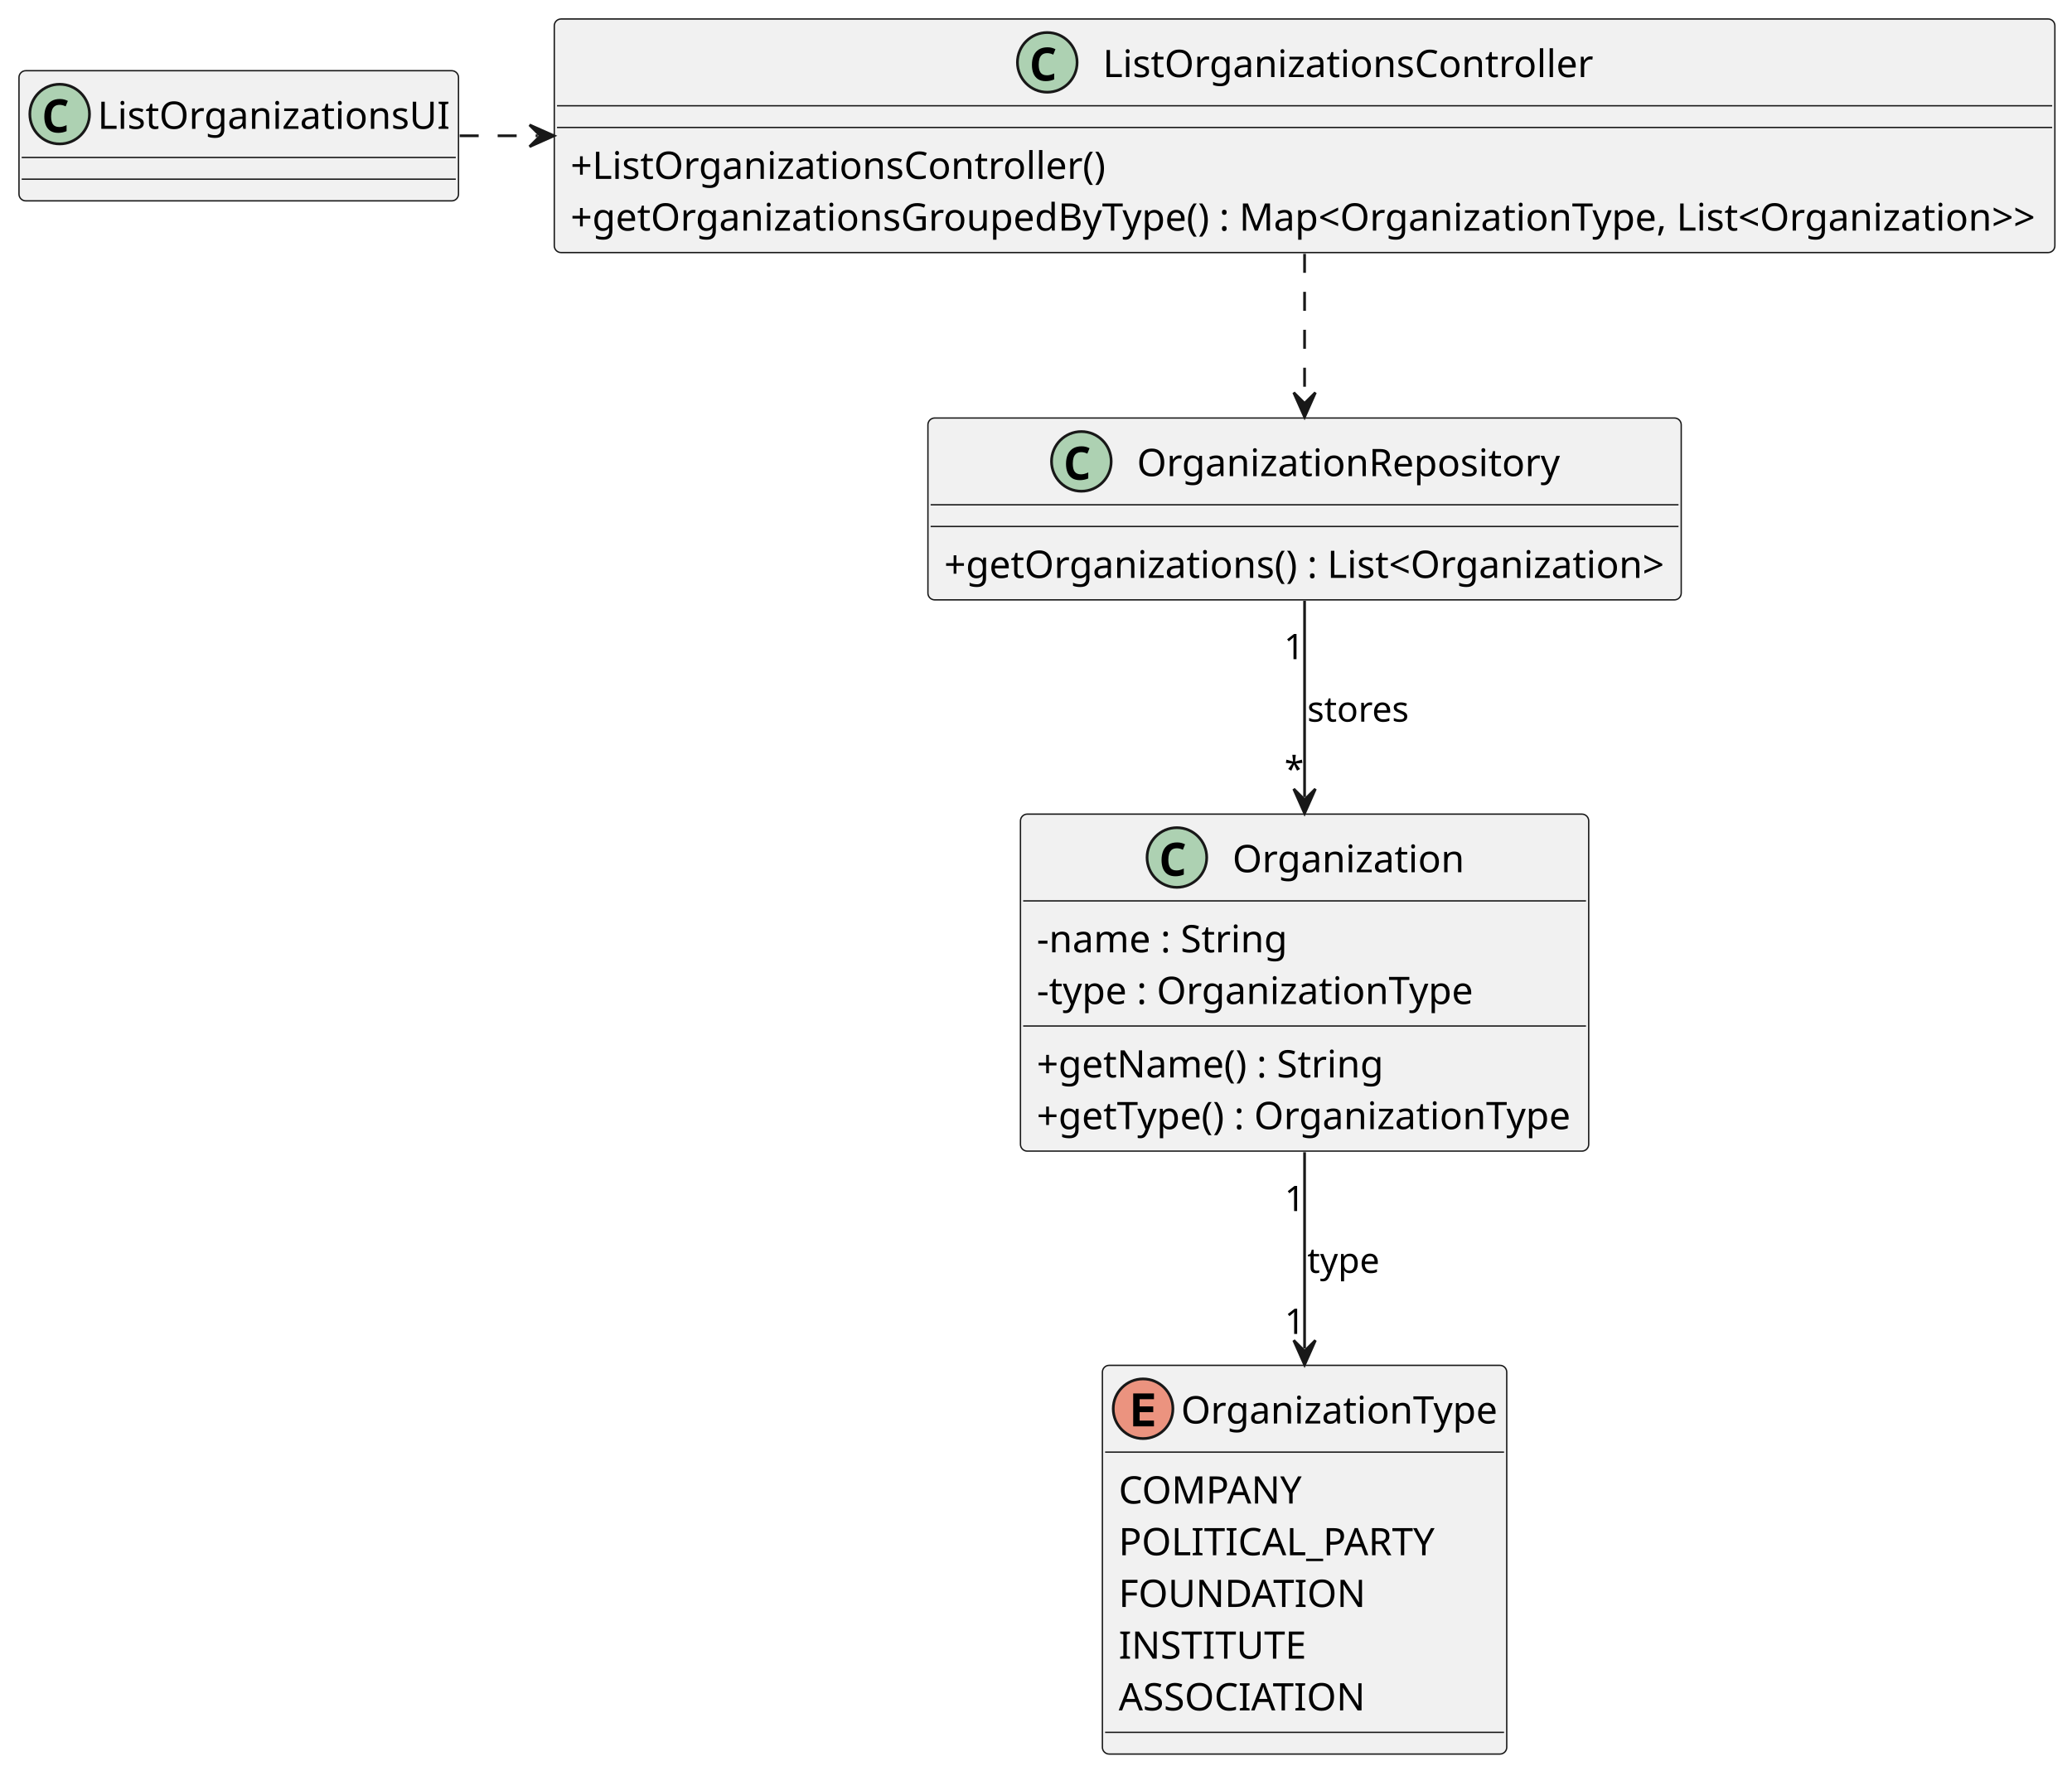
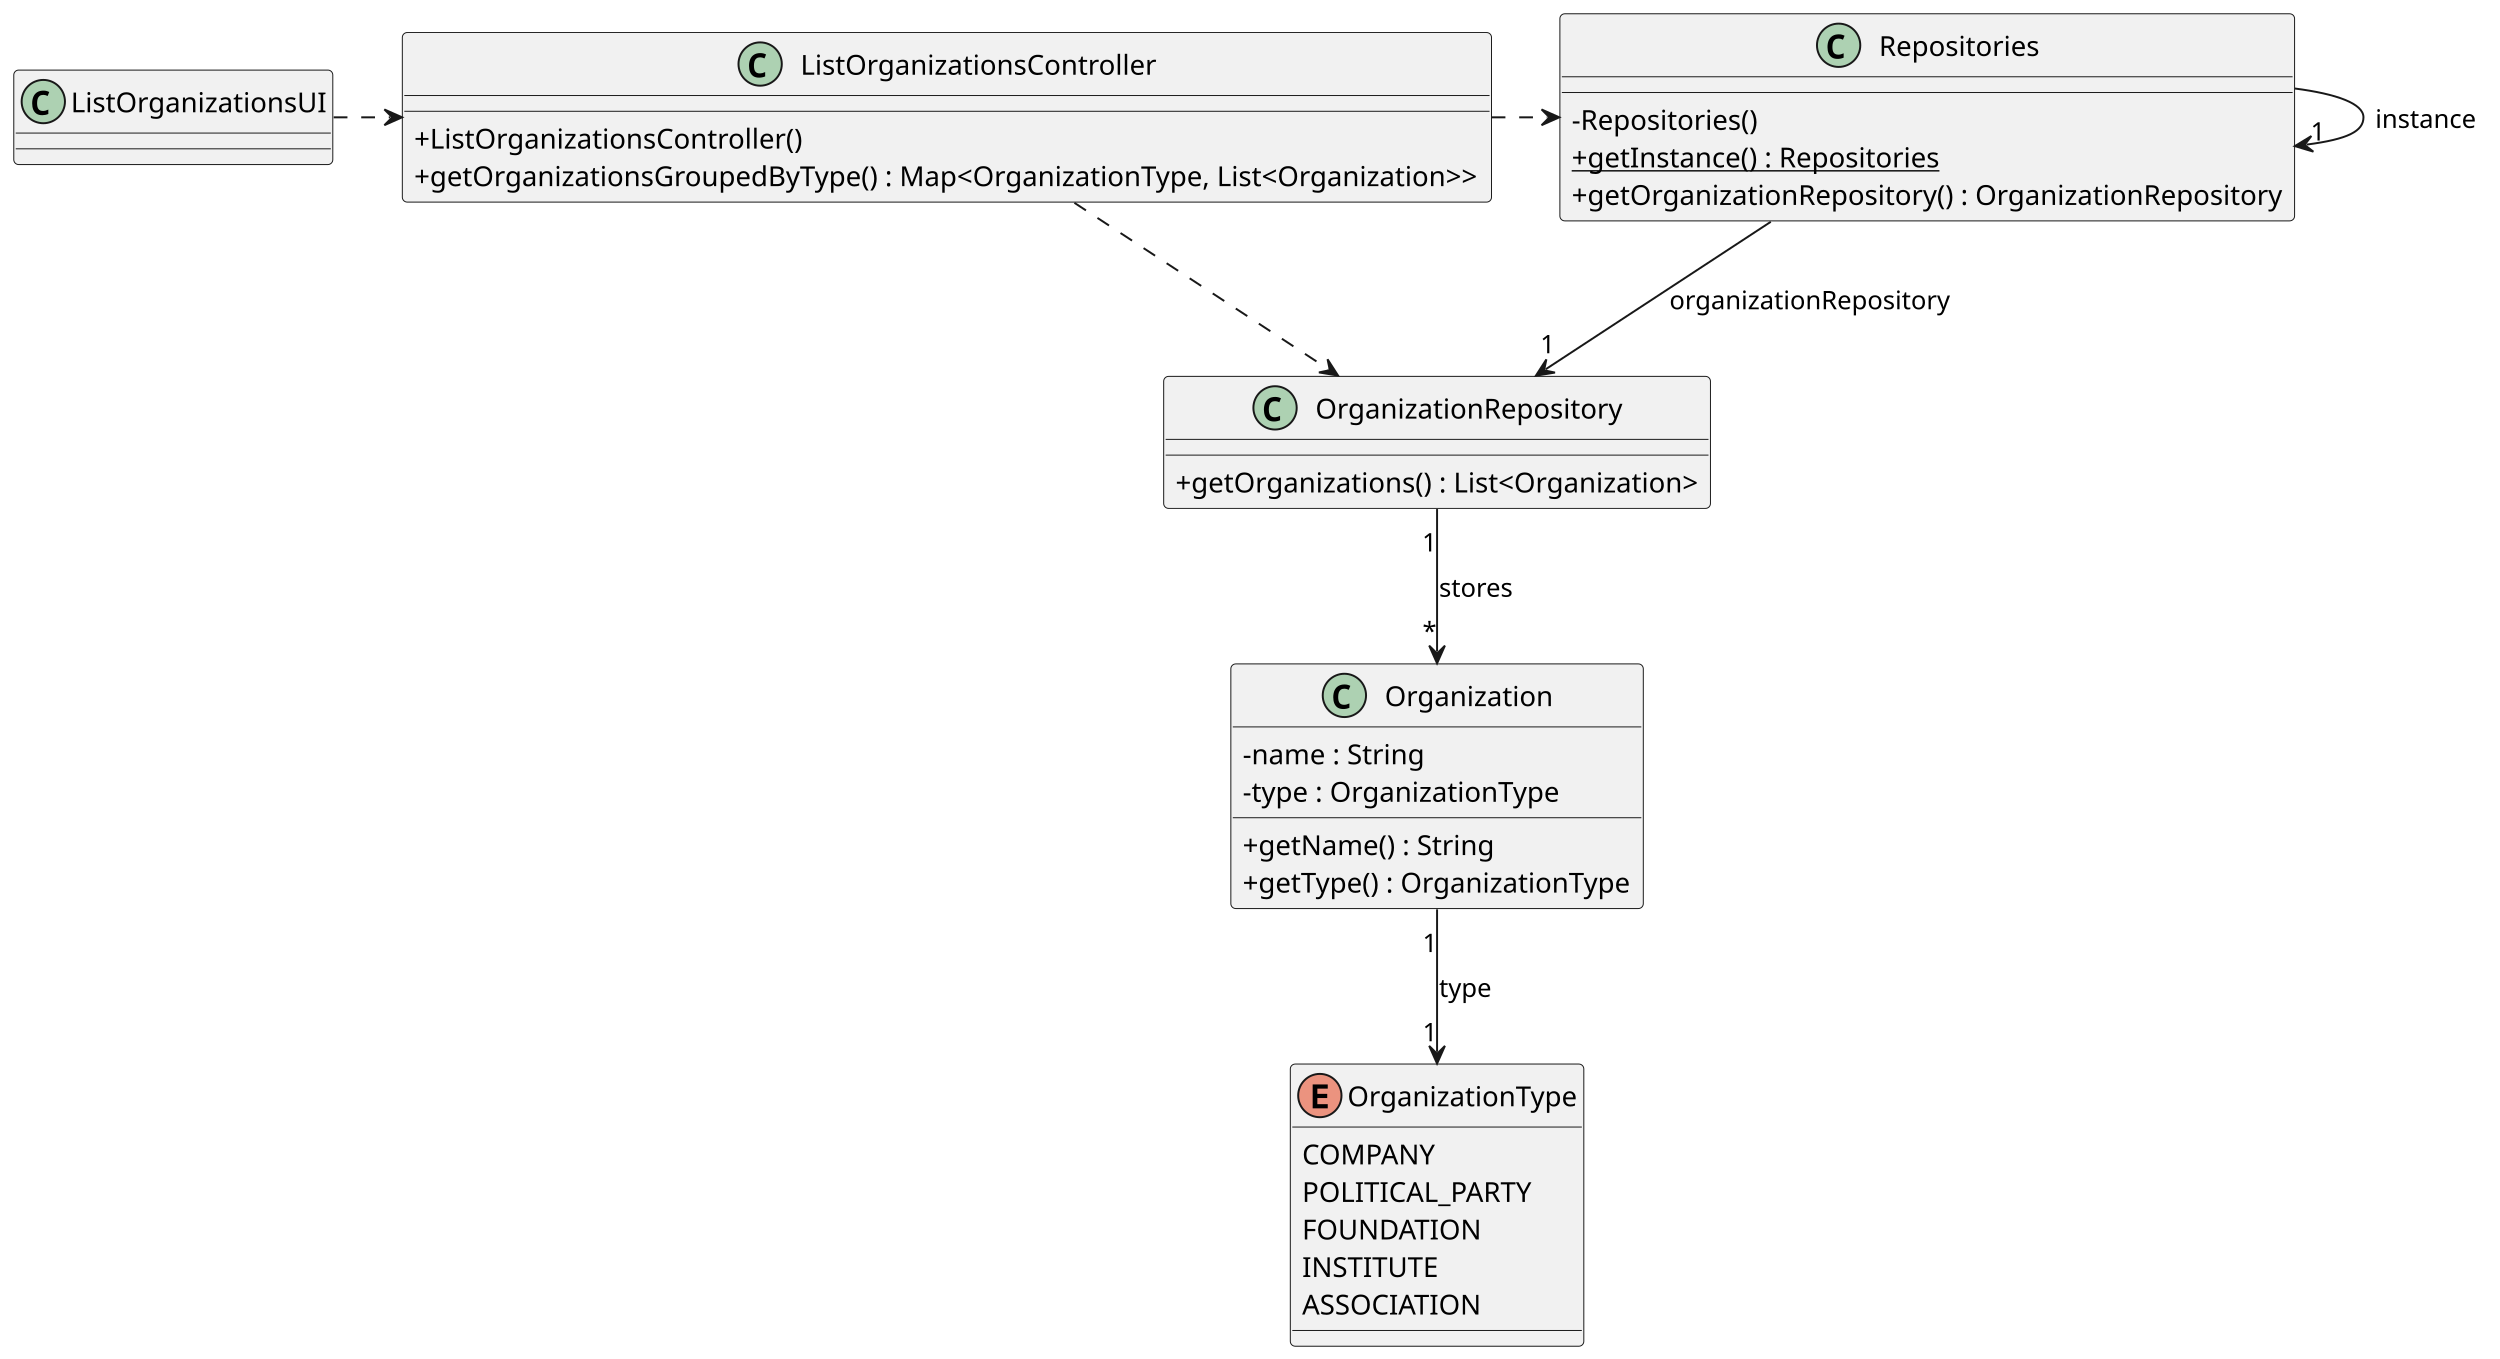
- <svg xmlns="http://www.w3.org/2000/svg" contentStyleType="text/css" data-diagram-type="CLASS" height="653px" preserveAspectRatio="none" style="width:764px;height:653px;background:#FFFFFF;" version="1.1" viewBox="0 0 764 653" width="764px" zoomAndPan="magnify">
+ <svg xmlns="http://www.w3.org/2000/svg" contentStyleType="text/css" data-diagram-type="CLASS" height="690px" preserveAspectRatio="none" style="width:1270px;height:690px;background:#FFFFFF;" version="1.1" viewBox="0 0 1270 690" width="1270px" zoomAndPan="magnify">
  <defs />
  <g>
-     <g class="entity" data-qualified-name="ListOrganizationsUI" data-source-line="6" id="ent0002">
-       <rect fill="#F1F1F1" height="48" rx="2.5" ry="2.5" style="stroke:#181818;stroke-width:0.5;" width="162.06" x="7" y="26.07" />
-       <ellipse cx="22" cy="42.07" fill="#ADD1B2" rx="11" ry="11" style="stroke:#181818;stroke-width:1;" />
-       <path d="M21.469,48.992 Q19.719,48.992 18.578,48.258 Q17.453,47.508 16.891,46.164 Q16.344,44.804 16.344,43.008 Q16.344,40.976 17,39.523 Q17.656,38.07 18.938,37.289 Q20.219,36.508 22.094,36.508 Q22.984,36.508 23.656,36.695 Q24.328,36.867 25.016,37.211 L24.203,39.226 Q23.578,38.914 23.031,38.789 Q22.5,38.664 22.016,38.664 Q20.844,38.664 20.141,39.195 Q19.438,39.726 19.141,40.679 Q18.844,41.633 18.844,42.898 Q18.844,44.914 19.562,45.883 Q20.281,46.836 21.875,46.836 Q22.469,46.836 23.094,46.679 Q23.719,46.523 24.547,46.148 L24.547,48.367 Q23.812,48.679 23.016,48.836 Q22.234,48.992 21.469,48.992 Z " fill="#000000" />
-       <text fill="#000000" font-family="sans-serif" font-size="14" lengthAdjust="spacing" textLength="130.06" x="36" y="47.502">ListOrganizationsUI</text>
-       <line style="stroke:#181818;stroke-width:0.5;" x1="8" x2="168.06" y1="58.07" y2="58.07" />
-       <line style="stroke:#181818;stroke-width:0.5;" x1="8" x2="168.06" y1="66.07" y2="66.07" />
+     <g class="entity" data-entity="ListOrganizationsUI" data-source-line="6" data-uid="ent0002" id="entity_ListOrganizationsUI">
+       <rect fill="#F1F1F1" height="48" rx="2.5" ry="2.5" style="stroke:#181818;stroke-width:0.5;" width="162.06" x="7" y="35.6" />
+       <ellipse cx="22" cy="51.6" fill="#ADD1B2" rx="11" ry="11" style="stroke:#181818;stroke-width:1;" />
+       <path d="M21.469,58.522 Q19.719,58.522 18.578,57.788 Q17.453,57.038 16.891,55.694 Q16.344,54.334 16.344,52.538 Q16.344,50.506 17,49.053 Q17.656,47.6 18.938,46.819 Q20.219,46.038 22.094,46.038 Q22.984,46.038 23.656,46.225 Q24.328,46.397 25.016,46.741 L24.203,48.756 Q23.578,48.444 23.031,48.319 Q22.5,48.194 22.016,48.194 Q20.844,48.194 20.141,48.725 Q19.438,49.256 19.141,50.209 Q18.844,51.163 18.844,52.428 Q18.844,54.444 19.562,55.413 Q20.281,56.366 21.875,56.366 Q22.469,56.366 23.094,56.209 Q23.719,56.053 24.547,55.678 L24.547,57.897 Q23.812,58.209 23.016,58.366 Q22.234,58.522 21.469,58.522 Z " fill="#000000" />
+       <text fill="#000000" font-family="sans-serif" font-size="14" lengthAdjust="spacing" textLength="130.06" x="36" y="57.032">ListOrganizationsUI</text>
+       <line style="stroke:#181818;stroke-width:0.5;" x1="8" x2="168.06" y1="67.6" y2="67.6" />
+       <line style="stroke:#181818;stroke-width:0.5;" x1="8" x2="168.06" y1="75.6" y2="75.6" />
    </g>
-     <g class="entity" data-qualified-name="ListOrganizationsController" data-source-line="9" id="ent0003">
-       <rect fill="#F1F1F1" height="86.136" rx="2.5" ry="2.5" style="stroke:#181818;stroke-width:0.5;" width="553.308" x="204.38" y="7" />
-       <ellipse cx="386.155" cy="23" fill="#ADD1B2" rx="11" ry="11" style="stroke:#181818;stroke-width:1;" />
-       <path d="M385.624,29.922 Q383.874,29.922 382.733,29.188 Q381.608,28.438 381.046,27.094 Q380.499,25.734 380.499,23.938 Q380.499,21.906 381.155,20.453 Q381.812,19 383.093,18.219 Q384.374,17.438 386.249,17.438 Q387.14,17.438 387.812,17.625 Q388.483,17.797 389.171,18.141 L388.358,20.156 Q387.733,19.844 387.187,19.719 Q386.655,19.594 386.171,19.594 Q384.999,19.594 384.296,20.125 Q383.593,20.656 383.296,21.609 Q382.999,22.562 382.999,23.828 Q382.999,25.844 383.718,26.812 Q384.437,27.766 386.03,27.766 Q386.624,27.766 387.249,27.609 Q387.874,27.453 388.702,27.078 L388.702,29.297 Q387.968,29.609 387.171,29.766 Q386.39,29.922 385.624,29.922 Z " fill="#000000" />
-       <text fill="#000000" font-family="sans-serif" font-size="14" lengthAdjust="spacing" textLength="181.257" x="406.655" y="28.432">ListOrganizationsController</text>
-       <line style="stroke:#181818;stroke-width:0.5;" x1="205.38" x2="756.688" y1="39" y2="39" />
-       <line style="stroke:#181818;stroke-width:0.5;" x1="205.38" x2="756.688" y1="47" y2="47" />
-       <text fill="#000000" font-family="sans-serif" font-size="14" lengthAdjust="spacing" textLength="197.665" x="210.38" y="65.966">+ListOrganizationsController()</text>
-       <text fill="#000000" font-family="sans-serif" font-size="14" lengthAdjust="spacing" textLength="541.308" x="210.38" y="85.034">+getOrganizationsGroupedByType() : Map&lt;OrganizationType, List&lt;Organization&gt;&gt;</text>
+     <g class="entity" data-entity="ListOrganizationsController" data-source-line="9" data-uid="ent0003" id="entity_ListOrganizationsController">
+       <rect fill="#F1F1F1" height="86.136" rx="2.5" ry="2.5" style="stroke:#181818;stroke-width:0.5;" width="553.308" x="204.38" y="16.53" />
+       <ellipse cx="386.155" cy="32.53" fill="#ADD1B2" rx="11" ry="11" style="stroke:#181818;stroke-width:1;" />
+       <path d="M385.624,39.452 Q383.874,39.452 382.733,38.718 Q381.608,37.968 381.046,36.624 Q380.499,35.264 380.499,33.468 Q380.499,31.436 381.155,29.983 Q381.812,28.53 383.093,27.749 Q384.374,26.968 386.249,26.968 Q387.14,26.968 387.812,27.155 Q388.483,27.327 389.171,27.671 L388.358,29.686 Q387.733,29.374 387.187,29.249 Q386.655,29.124 386.171,29.124 Q384.999,29.124 384.296,29.655 Q383.593,30.186 383.296,31.139 Q382.999,32.093 382.999,33.358 Q382.999,35.374 383.718,36.343 Q384.437,37.296 386.03,37.296 Q386.624,37.296 387.249,37.139 Q387.874,36.983 388.702,36.608 L388.702,38.827 Q387.968,39.139 387.171,39.296 Q386.39,39.452 385.624,39.452 Z " fill="#000000" />
+       <text fill="#000000" font-family="sans-serif" font-size="14" lengthAdjust="spacing" textLength="181.257" x="406.655" y="37.962">ListOrganizationsController</text>
+       <line style="stroke:#181818;stroke-width:0.5;" x1="205.38" x2="756.688" y1="48.53" y2="48.53" />
+       <line style="stroke:#181818;stroke-width:0.5;" x1="205.38" x2="756.688" y1="56.53" y2="56.53" />
+       <text fill="#000000" font-family="sans-serif" font-size="14" lengthAdjust="spacing" textLength="197.665" x="210.38" y="75.496">+ListOrganizationsController()</text>
+       <text fill="#000000" font-family="sans-serif" font-size="14" lengthAdjust="spacing" textLength="541.308" x="210.38" y="94.564">+getOrganizationsGroupedByType() : Map&lt;OrganizationType, List&lt;Organization&gt;&gt;</text>
    </g>
-     <g class="entity" data-qualified-name="OrganizationRepository" data-source-line="14" id="ent0004">
-       <rect fill="#F1F1F1" height="67.068" rx="2.5" ry="2.5" style="stroke:#181818;stroke-width:0.5;" width="277.761" x="342.15" y="154.14" />
-       <ellipse cx="398.724" cy="170.14" fill="#ADD1B2" rx="11" ry="11" style="stroke:#181818;stroke-width:1;" />
-       <path d="M398.192,177.062 Q396.442,177.062 395.302,176.327 Q394.177,175.577 393.614,174.234 Q393.067,172.874 393.067,171.077 Q393.067,169.046 393.724,167.593 Q394.38,166.14 395.661,165.359 Q396.942,164.577 398.817,164.577 Q399.708,164.577 400.38,164.765 Q401.052,164.937 401.739,165.281 L400.927,167.296 Q400.302,166.984 399.755,166.859 Q399.224,166.734 398.739,166.734 Q397.567,166.734 396.864,167.265 Q396.161,167.796 395.864,168.749 Q395.567,169.702 395.567,170.968 Q395.567,172.984 396.286,173.952 Q397.005,174.906 398.599,174.906 Q399.192,174.906 399.817,174.749 Q400.442,174.593 401.271,174.218 L401.271,176.437 Q400.536,176.749 399.739,176.906 Q398.958,177.062 398.192,177.062 Z " fill="#000000" />
-       <text fill="#000000" font-family="sans-serif" font-size="14" lengthAdjust="spacing" textLength="156.113" x="419.224" y="175.572">OrganizationRepository</text>
-       <line style="stroke:#181818;stroke-width:0.5;" x1="343.15" x2="618.911" y1="186.14" y2="186.14" />
-       <line style="stroke:#181818;stroke-width:0.5;" x1="343.15" x2="618.911" y1="194.14" y2="194.14" />
-       <text fill="#000000" font-family="sans-serif" font-size="14" lengthAdjust="spacing" textLength="265.761" x="348.15" y="213.106">+getOrganizations() : List&lt;Organization&gt;</text>
+     <g class="entity" data-entity="OrganizationRepository" data-source-line="14" data-uid="ent0004" id="entity_OrganizationRepository">
+       <rect fill="#F1F1F1" height="67.068" rx="2.5" ry="2.5" style="stroke:#181818;stroke-width:0.5;" width="277.761" x="591.15" y="191.2" />
+       <ellipse cx="647.724" cy="207.2" fill="#ADD1B2" rx="11" ry="11" style="stroke:#181818;stroke-width:1;" />
+       <path d="M647.192,214.122 Q645.442,214.122 644.302,213.387 Q643.177,212.637 642.614,211.294 Q642.067,209.934 642.067,208.137 Q642.067,206.106 642.724,204.653 Q643.38,203.2 644.661,202.419 Q645.942,201.637 647.817,201.637 Q648.708,201.637 649.38,201.825 Q650.052,201.997 650.739,202.341 L649.927,204.356 Q649.302,204.044 648.755,203.919 Q648.224,203.794 647.739,203.794 Q646.567,203.794 645.864,204.325 Q645.161,204.856 644.864,205.809 Q644.567,206.762 644.567,208.028 Q644.567,210.044 645.286,211.012 Q646.005,211.966 647.599,211.966 Q648.192,211.966 648.817,211.809 Q649.442,211.653 650.271,211.278 L650.271,213.497 Q649.536,213.809 648.739,213.966 Q647.958,214.122 647.192,214.122 Z " fill="#000000" />
+       <text fill="#000000" font-family="sans-serif" font-size="14" lengthAdjust="spacing" textLength="156.113" x="668.224" y="212.632">OrganizationRepository</text>
+       <line style="stroke:#181818;stroke-width:0.5;" x1="592.15" x2="867.911" y1="223.2" y2="223.2" />
+       <line style="stroke:#181818;stroke-width:0.5;" x1="592.15" x2="867.911" y1="231.2" y2="231.2" />
+       <text fill="#000000" font-family="sans-serif" font-size="14" lengthAdjust="spacing" textLength="265.761" x="597.15" y="250.166">+getOrganizations() : List&lt;Organization&gt;</text>
    </g>
-     <g class="entity" data-qualified-name="Organization" data-source-line="18" id="ent0005">
-       <rect fill="#F1F1F1" height="124.272" rx="2.5" ry="2.5" style="stroke:#181818;stroke-width:0.5;" width="209.525" x="376.27" y="300.21" />
-       <ellipse cx="433.95" cy="316.21" fill="#ADD1B2" rx="11" ry="11" style="stroke:#181818;stroke-width:1;" />
-       <path d="M433.418,323.132 Q431.668,323.132 430.528,322.397 Q429.403,321.647 428.84,320.304 Q428.293,318.944 428.293,317.147 Q428.293,315.116 428.95,313.663 Q429.606,312.21 430.887,311.429 Q432.168,310.647 434.043,310.647 Q434.934,310.647 435.606,310.835 Q436.278,311.007 436.965,311.351 L436.153,313.366 Q435.528,313.054 434.981,312.929 Q434.45,312.804 433.965,312.804 Q432.793,312.804 432.09,313.335 Q431.387,313.866 431.09,314.819 Q430.793,315.772 430.793,317.038 Q430.793,319.054 431.512,320.022 Q432.231,320.976 433.825,320.976 Q434.418,320.976 435.043,320.819 Q435.668,320.663 436.497,320.288 L436.497,322.507 Q435.762,322.819 434.965,322.976 Q434.184,323.132 433.418,323.132 Z " fill="#000000" />
-       <text fill="#000000" font-family="sans-serif" font-size="14" lengthAdjust="spacing" textLength="85.666" x="454.45" y="321.642">Organization</text>
-       <line style="stroke:#181818;stroke-width:0.5;" x1="377.27" x2="584.795" y1="332.21" y2="332.21" />
-       <text fill="#000000" font-family="sans-serif" font-size="14" lengthAdjust="spacing" textLength="92.428" x="382.27" y="351.176">-name : String</text>
-       <text fill="#000000" font-family="sans-serif" font-size="14" lengthAdjust="spacing" textLength="161.335" x="382.27" y="370.244">-type : OrganizationType</text>
-       <line style="stroke:#181818;stroke-width:0.5;" x1="377.27" x2="584.795" y1="378.346" y2="378.346" />
-       <text fill="#000000" font-family="sans-serif" font-size="14" lengthAdjust="spacing" textLength="127.876" x="382.27" y="397.312">+getName() : String</text>
-       <text fill="#000000" font-family="sans-serif" font-size="14" lengthAdjust="spacing" textLength="197.525" x="382.27" y="416.38">+getType() : OrganizationType</text>
+     <g class="entity" data-entity="Repositories" data-source-line="18" data-uid="ent0005" id="entity_Repositories">
+       <rect fill="#F1F1F1" height="105.204" rx="2.5" ry="2.5" style="stroke:#181818;stroke-width:0.5;" width="373.227" x="792.42" y="7" />
+       <ellipse cx="934.023" cy="23" fill="#ADD1B2" rx="11" ry="11" style="stroke:#181818;stroke-width:1;" />
+       <path d="M933.491,29.922 Q931.741,29.922 930.601,29.188 Q929.476,28.438 928.913,27.094 Q928.366,25.734 928.366,23.938 Q928.366,21.906 929.023,20.453 Q929.679,19 930.96,18.219 Q932.241,17.438 934.116,17.438 Q935.007,17.438 935.679,17.625 Q936.351,17.797 937.038,18.141 L936.226,20.156 Q935.601,19.844 935.054,19.719 Q934.523,19.594 934.038,19.594 Q932.866,19.594 932.163,20.125 Q931.46,20.656 931.163,21.609 Q930.866,22.562 930.866,23.828 Q930.866,25.844 931.585,26.812 Q932.304,27.766 933.898,27.766 Q934.491,27.766 935.116,27.609 Q935.741,27.453 936.569,27.078 L936.569,29.297 Q935.835,29.609 935.038,29.766 Q934.257,29.922 933.491,29.922 Z " fill="#000000" />
+       <text fill="#000000" font-family="sans-serif" font-size="14" lengthAdjust="spacing" textLength="81.522" x="954.523" y="28.432">Repositories</text>
+       <line style="stroke:#181818;stroke-width:0.5;" x1="793.42" x2="1164.647" y1="39" y2="39" />
+       <line style="stroke:#181818;stroke-width:0.5;" x1="793.42" x2="1164.647" y1="47" y2="47" />
+       <text fill="#000000" font-family="sans-serif" font-size="14" lengthAdjust="spacing" textLength="94.43" x="798.42" y="65.966">-Repositories()</text>
+       <text fill="#000000" font-family="sans-serif" font-size="14" lengthAdjust="spacing" text-decoration="underline" textLength="186.801" x="798.42" y="85.034">+getInstance() : Repositories</text>
+       <text fill="#000000" font-family="sans-serif" font-size="14" lengthAdjust="spacing" textLength="361.227" x="798.42" y="104.102">+getOrganizationRepository() : OrganizationRepository</text>
    </g>
-     <g class="entity" data-qualified-name="OrganizationType" data-source-line="25" id="ent0006">
-       <rect fill="#F1F1F1" height="143.34" rx="2.5" ry="2.5" style="stroke:#181818;stroke-width:0.5;" width="149.096" x="406.48" y="503.48" />
-       <ellipse cx="421.48" cy="519.48" fill="#EB937F" rx="11" ry="11" style="stroke:#181818;stroke-width:1;" />
-       <path d="M417.839,525.98 L417.839,513.839 L425.496,513.839 L425.496,515.964 L420.214,515.964 L420.214,518.621 L425.23,518.621 L425.23,520.746 L420.214,520.746 L420.214,523.855 L425.496,523.855 L425.496,525.98 L417.839,525.98 Z " fill="#000000" />
-       <text fill="#000000" font-family="sans-serif" font-size="14" lengthAdjust="spacing" textLength="117.096" x="435.48" y="524.912">OrganizationType</text>
-       <line style="stroke:#181818;stroke-width:0.5;" x1="407.48" x2="554.576" y1="535.48" y2="535.48" />
-       <text fill="#000000" font-family="sans-serif" font-size="14" lengthAdjust="spacing" textLength="68.46" x="412.48" y="554.446">COMPANY</text>
-       <text fill="#000000" font-family="sans-serif" font-size="14" lengthAdjust="spacing" textLength="117.194" x="412.48" y="573.514">POLITICAL_PARTY</text>
-       <text fill="#000000" font-family="sans-serif" font-size="14" lengthAdjust="spacing" textLength="92.344" x="412.48" y="592.582">FOUNDATION</text>
-       <text fill="#000000" font-family="sans-serif" font-size="14" lengthAdjust="spacing" textLength="69.188" x="412.48" y="611.65">INSTITUTE</text>
-       <text fill="#000000" font-family="sans-serif" font-size="14" lengthAdjust="spacing" textLength="91.896" x="412.48" y="630.718">ASSOCIATION</text>
-       <line style="stroke:#181818;stroke-width:0.5;" x1="407.48" x2="554.576" y1="638.82" y2="638.82" />
+     <g class="entity" data-entity="Organization" data-source-line="24" data-uid="ent0006" id="entity_Organization">
+       <rect fill="#F1F1F1" height="124.272" rx="2.5" ry="2.5" style="stroke:#181818;stroke-width:0.5;" width="209.525" x="625.27" y="337.27" />
+       <ellipse cx="682.95" cy="353.27" fill="#ADD1B2" rx="11" ry="11" style="stroke:#181818;stroke-width:1;" />
+       <path d="M682.418,360.192 Q680.668,360.192 679.528,359.457 Q678.403,358.707 677.84,357.364 Q677.293,356.004 677.293,354.207 Q677.293,352.176 677.95,350.723 Q678.606,349.27 679.887,348.489 Q681.168,347.707 683.043,347.707 Q683.934,347.707 684.606,347.895 Q685.278,348.067 685.965,348.411 L685.153,350.426 Q684.528,350.114 683.981,349.989 Q683.45,349.864 682.965,349.864 Q681.793,349.864 681.09,350.395 Q680.387,350.926 680.09,351.879 Q679.793,352.832 679.793,354.098 Q679.793,356.114 680.512,357.082 Q681.231,358.036 682.825,358.036 Q683.418,358.036 684.043,357.879 Q684.668,357.723 685.497,357.348 L685.497,359.567 Q684.762,359.879 683.965,360.036 Q683.184,360.192 682.418,360.192 Z " fill="#000000" />
+       <text fill="#000000" font-family="sans-serif" font-size="14" lengthAdjust="spacing" textLength="85.666" x="703.45" y="358.702">Organization</text>
+       <line style="stroke:#181818;stroke-width:0.5;" x1="626.27" x2="833.795" y1="369.27" y2="369.27" />
+       <text fill="#000000" font-family="sans-serif" font-size="14" lengthAdjust="spacing" textLength="92.428" x="631.27" y="388.236">-name : String</text>
+       <text fill="#000000" font-family="sans-serif" font-size="14" lengthAdjust="spacing" textLength="161.335" x="631.27" y="407.304">-type : OrganizationType</text>
+       <line style="stroke:#181818;stroke-width:0.5;" x1="626.27" x2="833.795" y1="415.406" y2="415.406" />
+       <text fill="#000000" font-family="sans-serif" font-size="14" lengthAdjust="spacing" textLength="127.876" x="631.27" y="434.372">+getName() : String</text>
+       <text fill="#000000" font-family="sans-serif" font-size="14" lengthAdjust="spacing" textLength="197.525" x="631.27" y="453.44">+getType() : OrganizationType</text>
    </g>
-     <g class="link" data-entity-1="ent0002" data-entity-2="ent0003" data-link-type="dependency" data-source-line="33" id="lnk7">
-       <path codeLine="33" d="M169.5,50.07 C182.82,50.07 189.21,50.07 198.26,50.07" fill="none" id="ListOrganizationsUI-to-ListOrganizationsController" style="stroke:#181818;stroke-width:1;stroke-dasharray:7,7;" />
-       <polygon fill="#181818" points="204.26,50.07,195.26,46.07,199.26,50.07,195.26,54.07,204.26,50.07" style="stroke:#181818;stroke-width:1;" />
+     <g class="entity" data-entity="OrganizationType" data-source-line="31" data-uid="ent0007" id="entity_OrganizationType">
+       <rect fill="#F1F1F1" height="143.34" rx="2.5" ry="2.5" style="stroke:#181818;stroke-width:0.5;" width="149.096" x="655.48" y="540.54" />
+       <ellipse cx="670.48" cy="556.54" fill="#EB937F" rx="11" ry="11" style="stroke:#181818;stroke-width:1;" />
+       <path d="M666.839,563.04 L666.839,550.899 L674.496,550.899 L674.496,553.024 L669.214,553.024 L669.214,555.681 L674.23,555.681 L674.23,557.806 L669.214,557.806 L669.214,560.915 L674.496,560.915 L674.496,563.04 L666.839,563.04 Z " fill="#000000" />
+       <text fill="#000000" font-family="sans-serif" font-size="14" lengthAdjust="spacing" textLength="117.096" x="684.48" y="561.972">OrganizationType</text>
+       <line style="stroke:#181818;stroke-width:0.5;" x1="656.48" x2="803.576" y1="572.54" y2="572.54" />
+       <text fill="#000000" font-family="sans-serif" font-size="14" lengthAdjust="spacing" textLength="68.46" x="661.48" y="591.506">COMPANY</text>
+       <text fill="#000000" font-family="sans-serif" font-size="14" lengthAdjust="spacing" textLength="117.194" x="661.48" y="610.574">POLITICAL_PARTY</text>
+       <text fill="#000000" font-family="sans-serif" font-size="14" lengthAdjust="spacing" textLength="92.344" x="661.48" y="629.642">FOUNDATION</text>
+       <text fill="#000000" font-family="sans-serif" font-size="14" lengthAdjust="spacing" textLength="69.188" x="661.48" y="648.71">INSTITUTE</text>
+       <text fill="#000000" font-family="sans-serif" font-size="14" lengthAdjust="spacing" textLength="91.896" x="661.48" y="667.778">ASSOCIATION</text>
+       <line style="stroke:#181818;stroke-width:0.5;" x1="656.48" x2="803.576" y1="675.88" y2="675.88" />
    </g>
-     <g class="link" data-entity-1="ent0003" data-entity-2="ent0004" data-link-type="dependency" data-source-line="34" id="lnk8">
-       <path codeLine="34" d="M481.03,93.61 C481.03,113.02 481.03,129.67 481.03,147.76" fill="none" id="ListOrganizationsController-to-OrganizationRepository" style="stroke:#181818;stroke-width:1;stroke-dasharray:7,7;" />
-       <polygon fill="#181818" points="481.03,153.76,485.03,144.76,481.03,148.76,477.03,144.76,481.03,153.76" style="stroke:#181818;stroke-width:1;" />
+     <g class="link" data-entity-1="ListOrganizationsUI" data-entity-2="ListOrganizationsController" data-source-line="39" data-uid="lnk8" id="link_ListOrganizationsUI_ListOrganizationsController">
+       <path codeLine="39" d="M169.5,59.6 C182.82,59.6 189.21,59.6 198.26,59.6" fill="none" id="ListOrganizationsUI-to-ListOrganizationsController" style="stroke:#181818;stroke-width:1;stroke-dasharray:7,7;" />
+       <polygon fill="#181818" points="204.26,59.6,195.26,55.6,199.26,59.6,195.26,63.6,204.26,59.6" style="stroke:#181818;stroke-width:1;" />
    </g>
-     <g class="link" data-entity-1="ent0004" data-entity-2="ent0005" data-link-type="dependency" data-source-line="35" id="lnk9">
-       <path codeLine="35" d="M481.03,221.56 C481.03,243.67 481.03,267.5 481.03,293.92" fill="none" id="OrganizationRepository-to-Organization" style="stroke:#181818;stroke-width:1;" />
-       <polygon fill="#181818" points="481.03,299.92,485.03,290.92,481.03,294.92,477.03,290.92,481.03,299.92" style="stroke:#181818;stroke-width:1;" />
-       <text fill="#000000" font-family="sans-serif" font-size="13" lengthAdjust="spacing" textLength="37.713" x="482.03" y="266.107">stores</text>
-       <text fill="#000000" font-family="sans-serif" font-size="13" lengthAdjust="spacing" textLength="7.436" x="473.445" y="243.07">1</text>
-       <text fill="#000000" font-family="sans-serif" font-size="13" lengthAdjust="spacing" textLength="7.163" x="473.613" y="288.216">*</text>
+     <g class="link" data-entity-1="ListOrganizationsController" data-entity-2="Repositories" data-source-line="40" data-uid="lnk9" id="link_ListOrganizationsController_Repositories">
+       <path codeLine="40" d="M757.75,59.6 C770.72,59.6 776.66,59.6 786.11,59.6" fill="none" id="ListOrganizationsController-to-Repositories" style="stroke:#181818;stroke-width:1;stroke-dasharray:7,7;" />
+       <polygon fill="#181818" points="792.11,59.6,783.11,55.6,787.11,59.6,783.11,63.6,792.11,59.6" style="stroke:#181818;stroke-width:1;" />
    </g>
-     <g class="link" data-entity-1="ent0005" data-entity-2="ent0006" data-link-type="dependency" data-source-line="36" id="lnk10">
-       <path codeLine="36" d="M481.03,424.88 C481.03,449.43 481.03,471.85 481.03,497.25" fill="none" id="Organization-to-OrganizationType" style="stroke:#181818;stroke-width:1;" />
-       <polygon fill="#181818" points="481.03,503.25,485.03,494.25,481.03,498.25,477.03,494.25,481.03,503.25" style="stroke:#181818;stroke-width:1;" />
-       <text fill="#000000" font-family="sans-serif" font-size="13" lengthAdjust="spacing" textLength="26.65" x="482.03" y="469.377">type</text>
-       <text fill="#000000" font-family="sans-serif" font-size="13" lengthAdjust="spacing" textLength="7.436" x="473.671" y="446.585">1</text>
-       <text fill="#000000" font-family="sans-serif" font-size="13" lengthAdjust="spacing" textLength="7.436" x="473.692" y="491.892">1</text>
+     <g class="link" data-entity-1="ListOrganizationsController" data-entity-2="OrganizationRepository" data-source-line="41" data-uid="lnk10" id="link_ListOrganizationsController_OrganizationRepository">
+       <path codeLine="41" d="M545.8,103.04 C587.59,130.41 636.121,162.212 674.711,187.492" fill="none" id="ListOrganizationsController-to-OrganizationRepository" style="stroke:#181818;stroke-width:1;stroke-dasharray:7,7;" />
+       <polygon fill="#181818" points="679.73,190.78,674.394,182.502,675.548,188.04,670.01,189.194,679.73,190.78" style="stroke:#181818;stroke-width:1;" />
+     </g>
+     <g class="link" data-entity-1="Repositories" data-entity-2="Repositories" data-source-line="42" data-uid="lnk11" id="link_Repositories_Repositories">
+       <path codeLine="42" d="M1165.76,44.96 C1186.93,47.71 1200.64,52.58 1200.64,59.6 C1200.64,66.61 1192.88,70.72 1171.71,73.46" fill="none" id="Repositories-to-Repositories" style="stroke:#181818;stroke-width:1;" />
+       <polygon fill="#181818" points="1165.76,74.23,1175.199,77.042,1170.719,73.588,1174.172,69.108,1165.76,74.23" style="stroke:#181818;stroke-width:1;" />
+       <text fill="#000000" font-family="sans-serif" font-size="13" lengthAdjust="spacing" textLength="51.207" x="1206.64" y="64.997">instance</text>
+       <text fill="#000000" font-family="sans-serif" font-size="13" lengthAdjust="spacing" textLength="7.436" x="1173.794" y="71.4">1</text>
+     </g>
+     <g class="link" data-entity-1="Repositories" data-entity-2="OrganizationRepository" data-source-line="43" data-uid="lnk12" id="link_Repositories_OrganizationRepository">
+       <path codeLine="43" d="M899.56,112.66 C860.42,138.31 819.439,165.163 785.239,187.563" fill="none" id="Repositories-to-OrganizationRepository" style="stroke:#181818;stroke-width:1;" />
+       <polygon fill="#181818" points="780.22,190.85,789.941,189.265,784.403,188.111,785.557,182.573,780.22,190.85" style="stroke:#181818;stroke-width:1;" />
+       <text fill="#000000" font-family="sans-serif" font-size="13" lengthAdjust="spacing" textLength="142.675" x="848.06" y="157.097">organizationRepository</text>
+       <text fill="#000000" font-family="sans-serif" font-size="13" lengthAdjust="spacing" textLength="7.436" x="782.455" y="179.472">1</text>
+     </g>
+     <g class="link" data-entity-1="OrganizationRepository" data-entity-2="Organization" data-source-line="44" data-uid="lnk13" id="link_OrganizationRepository_Organization">
+       <path codeLine="44" d="M730.03,258.62 C730.03,280.73 730.03,304.56 730.03,330.98" fill="none" id="OrganizationRepository-to-Organization" style="stroke:#181818;stroke-width:1;" />
+       <polygon fill="#181818" points="730.03,336.98,734.03,327.98,730.03,331.98,726.03,327.98,730.03,336.98" style="stroke:#181818;stroke-width:1;" />
+       <text fill="#000000" font-family="sans-serif" font-size="13" lengthAdjust="spacing" textLength="37.713" x="731.03" y="303.167">stores</text>
+       <text fill="#000000" font-family="sans-serif" font-size="13" lengthAdjust="spacing" textLength="7.436" x="722.445" y="280.13">1</text>
+       <text fill="#000000" font-family="sans-serif" font-size="13" lengthAdjust="spacing" textLength="7.163" x="722.613" y="325.276">*</text>
+     </g>
+     <g class="link" data-entity-1="Organization" data-entity-2="OrganizationType" data-source-line="45" data-uid="lnk14" id="link_Organization_OrganizationType">
+       <path codeLine="45" d="M730.03,461.94 C730.03,486.49 730.03,508.91 730.03,534.31" fill="none" id="Organization-to-OrganizationType" style="stroke:#181818;stroke-width:1;" />
+       <polygon fill="#181818" points="730.03,540.31,734.03,531.31,730.03,535.31,726.03,531.31,730.03,540.31" style="stroke:#181818;stroke-width:1;" />
+       <text fill="#000000" font-family="sans-serif" font-size="13" lengthAdjust="spacing" textLength="26.65" x="731.03" y="506.437">type</text>
+       <text fill="#000000" font-family="sans-serif" font-size="13" lengthAdjust="spacing" textLength="7.436" x="722.671" y="483.645">1</text>
+       <text fill="#000000" font-family="sans-serif" font-size="13" lengthAdjust="spacing" textLength="7.436" x="722.692" y="528.952">1</text>
    </g>
  </g>
</svg>
